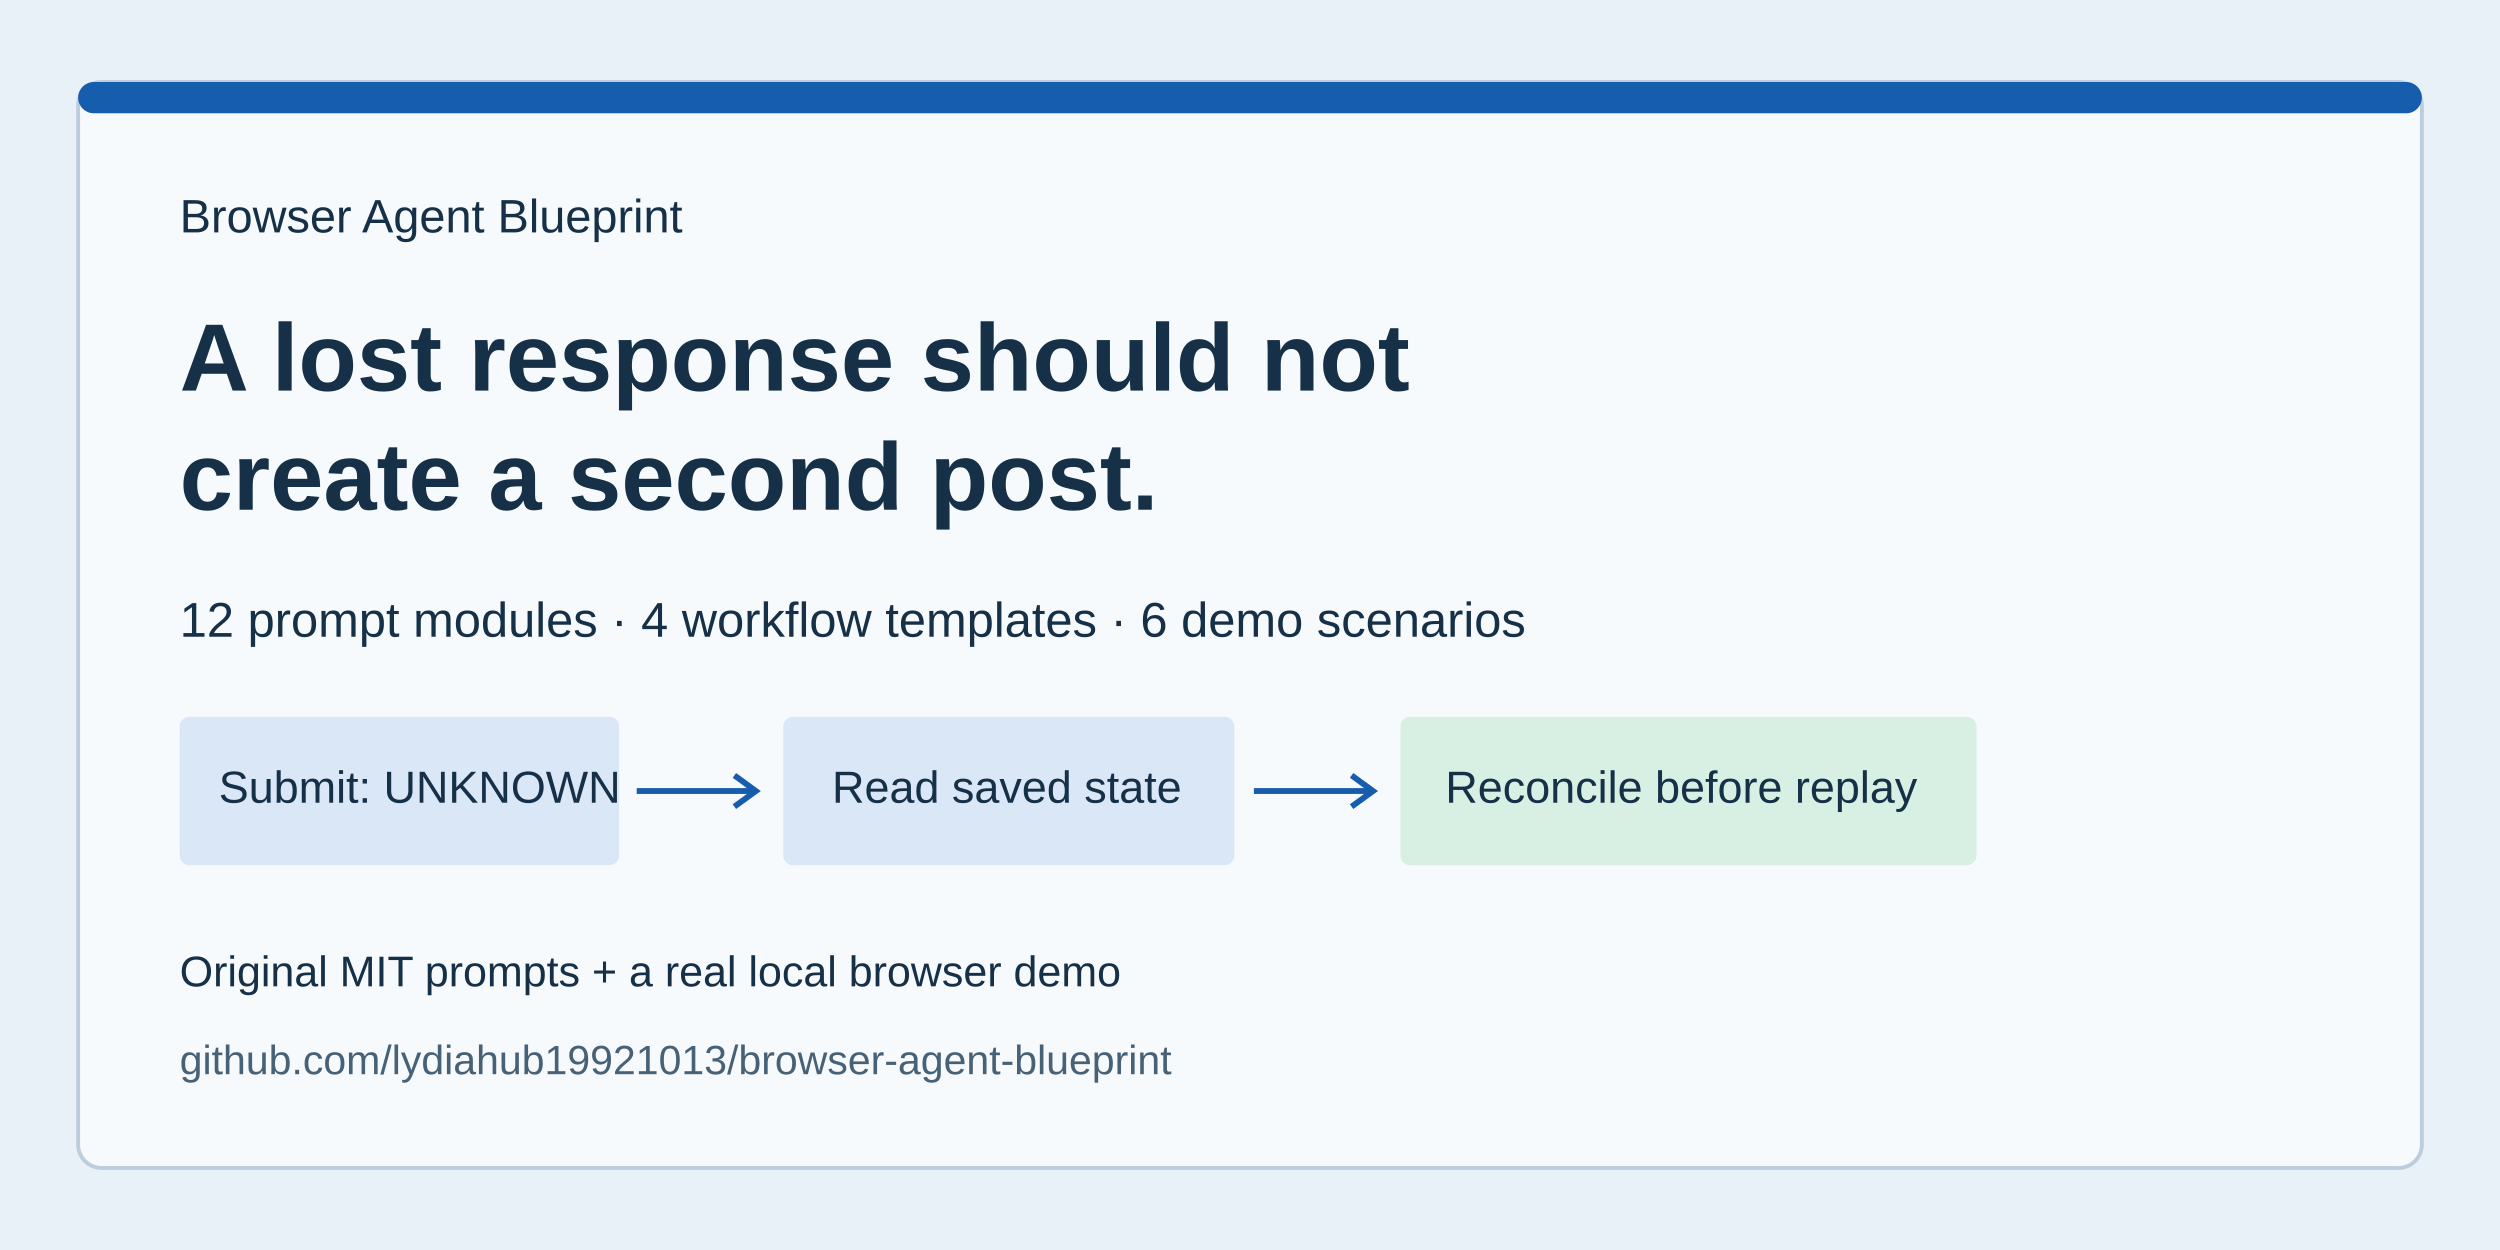
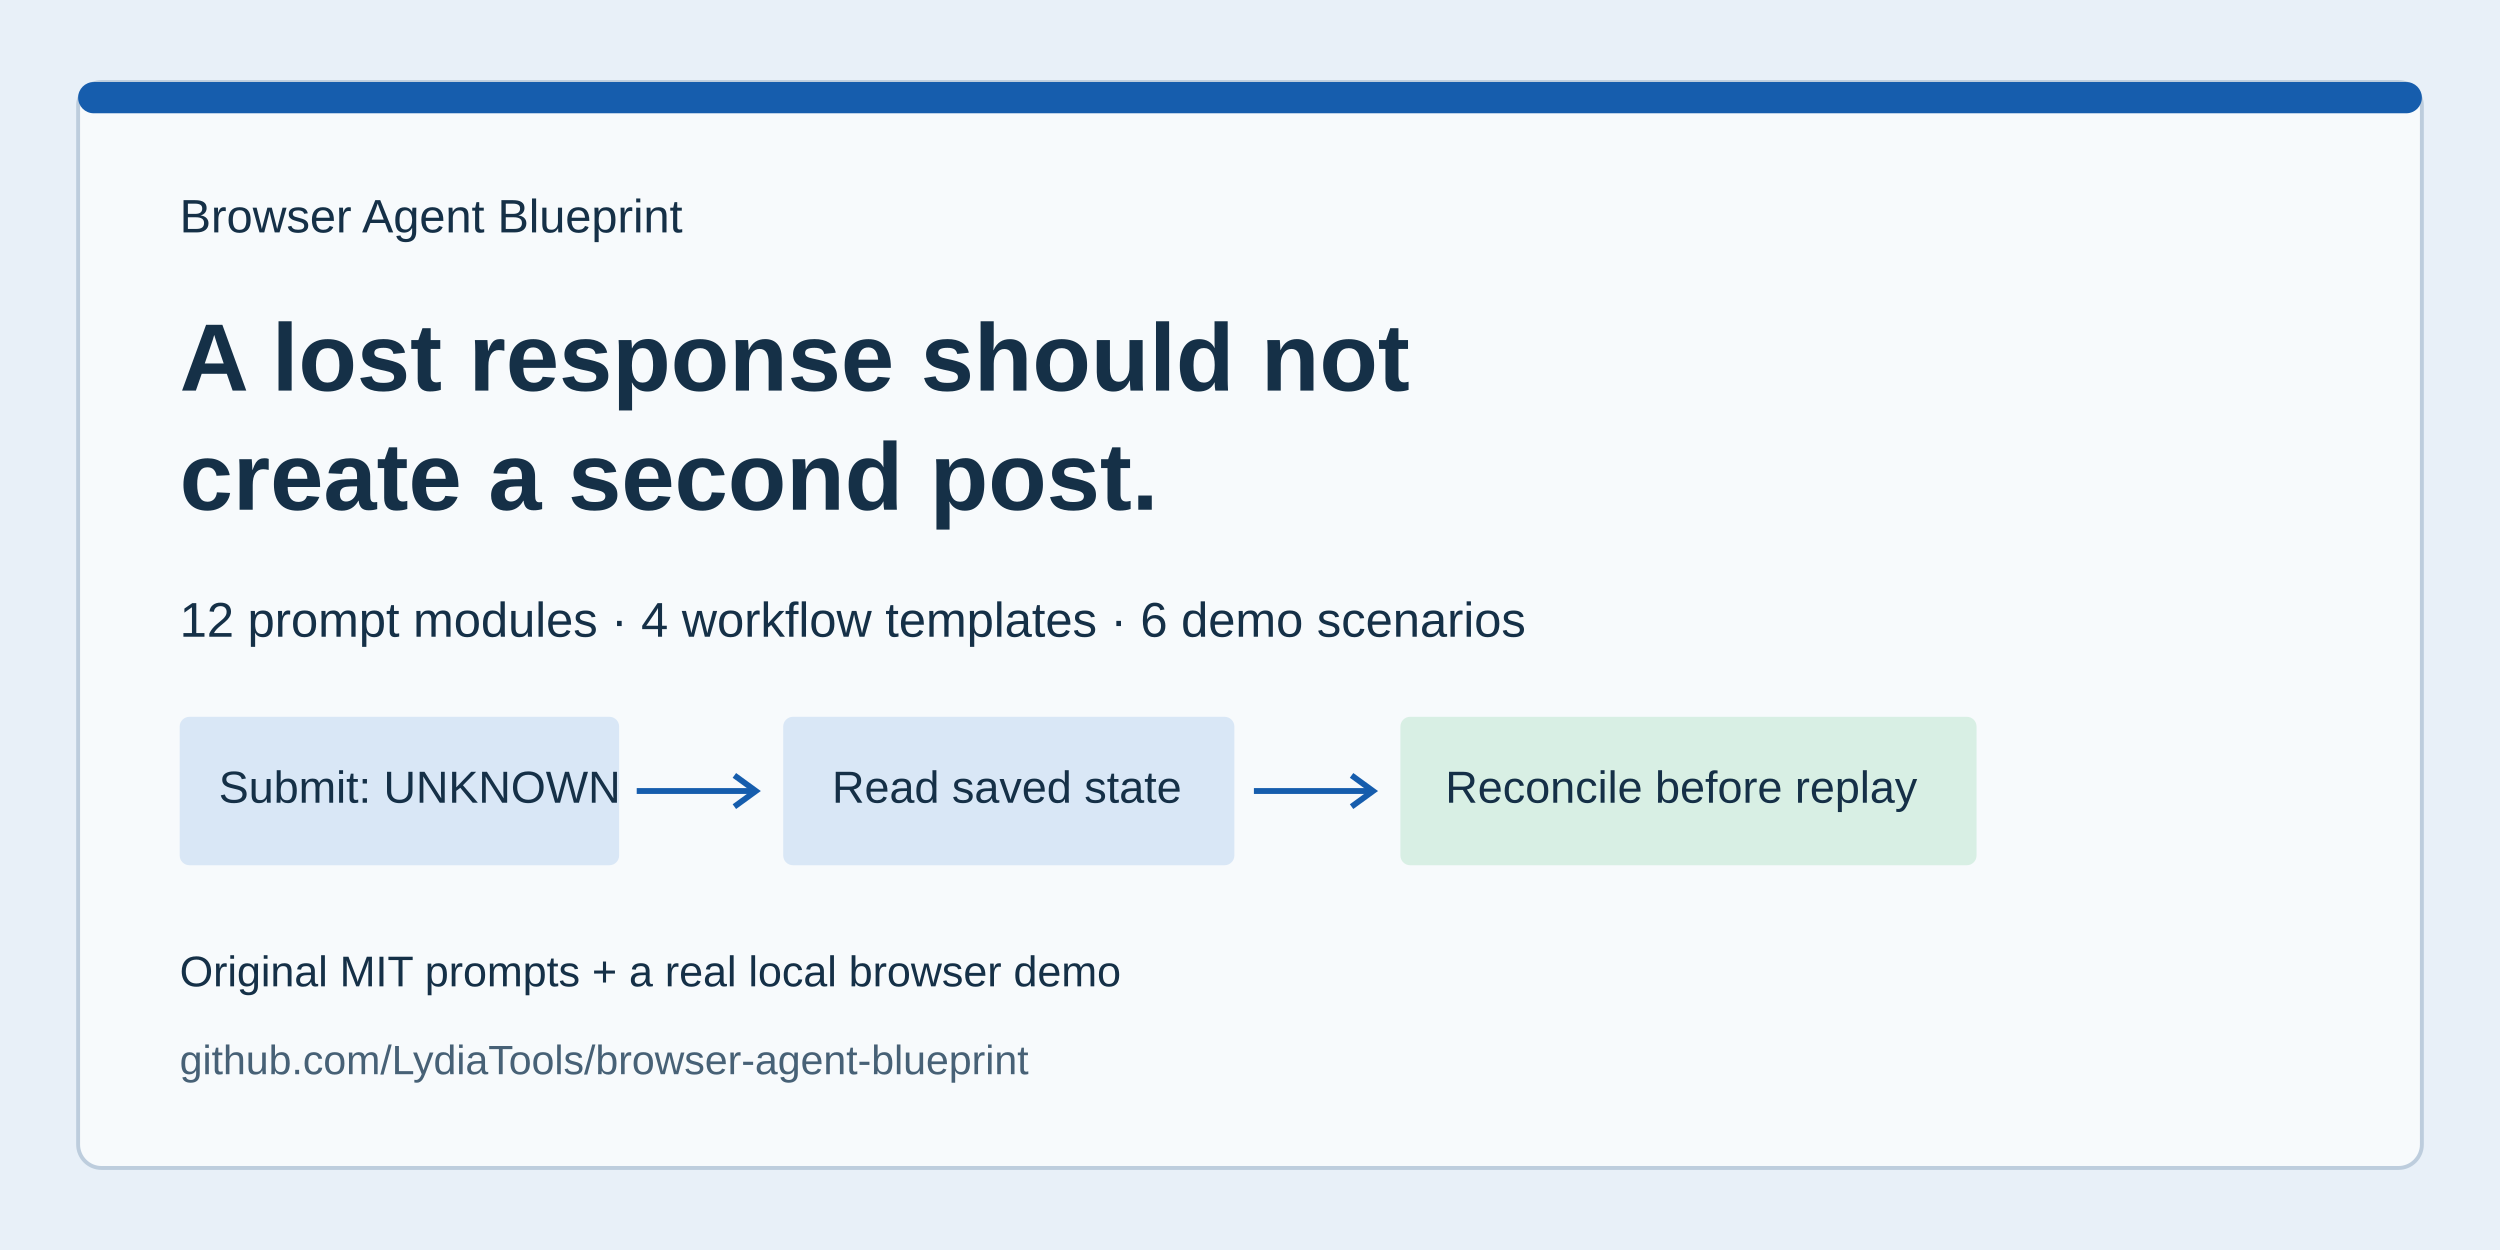
<svg xmlns="http://www.w3.org/2000/svg" width="1280" height="640" viewBox="0 0 1280 640">
  <rect width="1280" height="640" fill="#e8f0f8" />
  <rect x="40" y="42" width="1200" height="556" rx="12" fill="#f7fafc" stroke="#bdcddd" stroke-width="2" />
  <rect x="40" y="42" width="1200" height="16" rx="8" fill="#165dad" />
  <g fill="#153047" font-family="Arial, sans-serif">
    <text x="92" y="119" font-size="24">Browser Agent Blueprint</text>
    <text x="92" y="200" font-size="49" font-weight="700">A lost response should not</text>
    <text x="92" y="261" font-size="49" font-weight="700">create a second post.</text>
    <text x="92" y="326" font-size="25">12 prompt modules · 4 workflow templates · 6 demo scenarios</text>
  </g>
  <g font-family="Arial, sans-serif" font-size="23" fill="#153047">
    <rect x="92" y="367" width="225" height="76" rx="5" fill="#d9e7f6" />
    <text x="112" y="411">Submit: UNKNOWN</text>
    <path d="M326 405h61" stroke="#165dad" stroke-width="3" />
    <path d="m376 397 11 8-11 8" fill="none" stroke="#165dad" stroke-width="3" />
    <rect x="401" y="367" width="231" height="76" rx="5" fill="#d9e7f6" />
    <text x="426" y="411">Read saved state</text>
    <path d="M642 405h61" stroke="#165dad" stroke-width="3" />
    <path d="m692 397 11 8-11 8" fill="none" stroke="#165dad" stroke-width="3" />
    <rect x="717" y="367" width="295" height="76" rx="5" fill="#d8efe4" />
    <text x="740" y="411">Reconcile before replay</text>
    <text x="92" y="505" font-size="22">Original MIT prompts + a real local browser demo</text>
-     <text x="92" y="550" font-size="21" fill="#476176">github.com/lydiahub19921013/browser-agent-blueprint</text>
+     <text x="92" y="550" font-size="21" fill="#476176">github.com/LydiaTools/browser-agent-blueprint</text>
  </g>
</svg>
